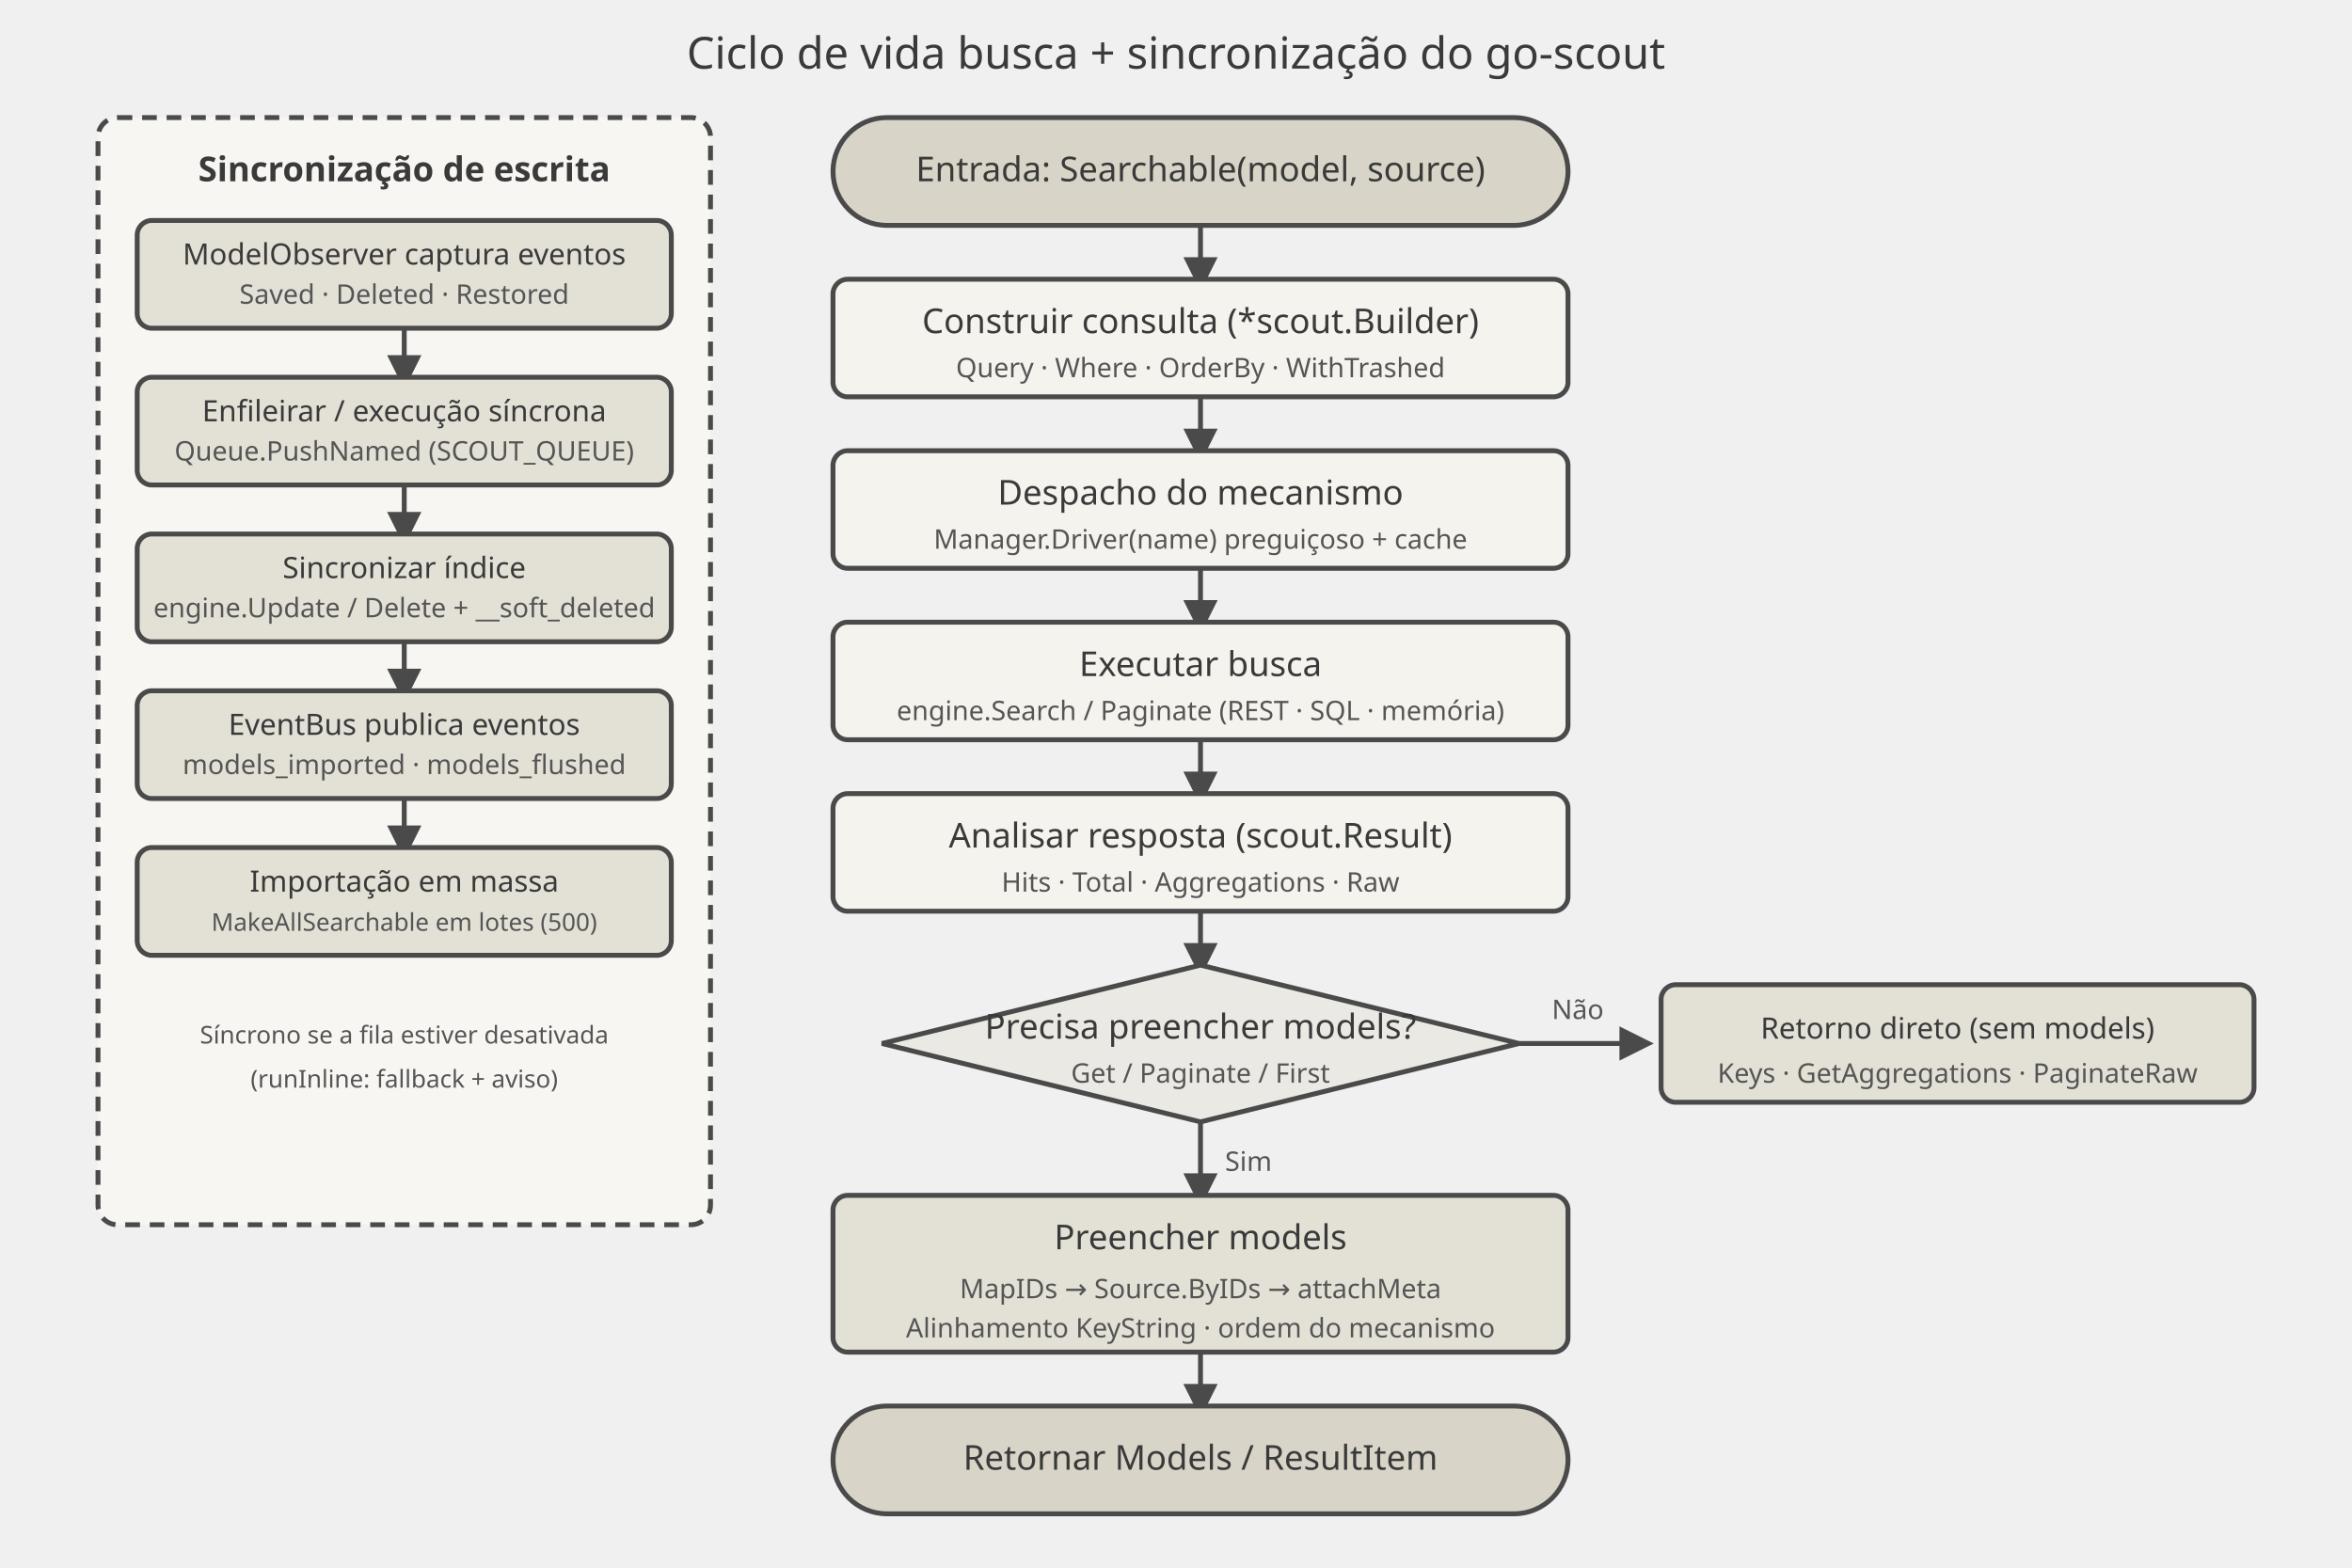
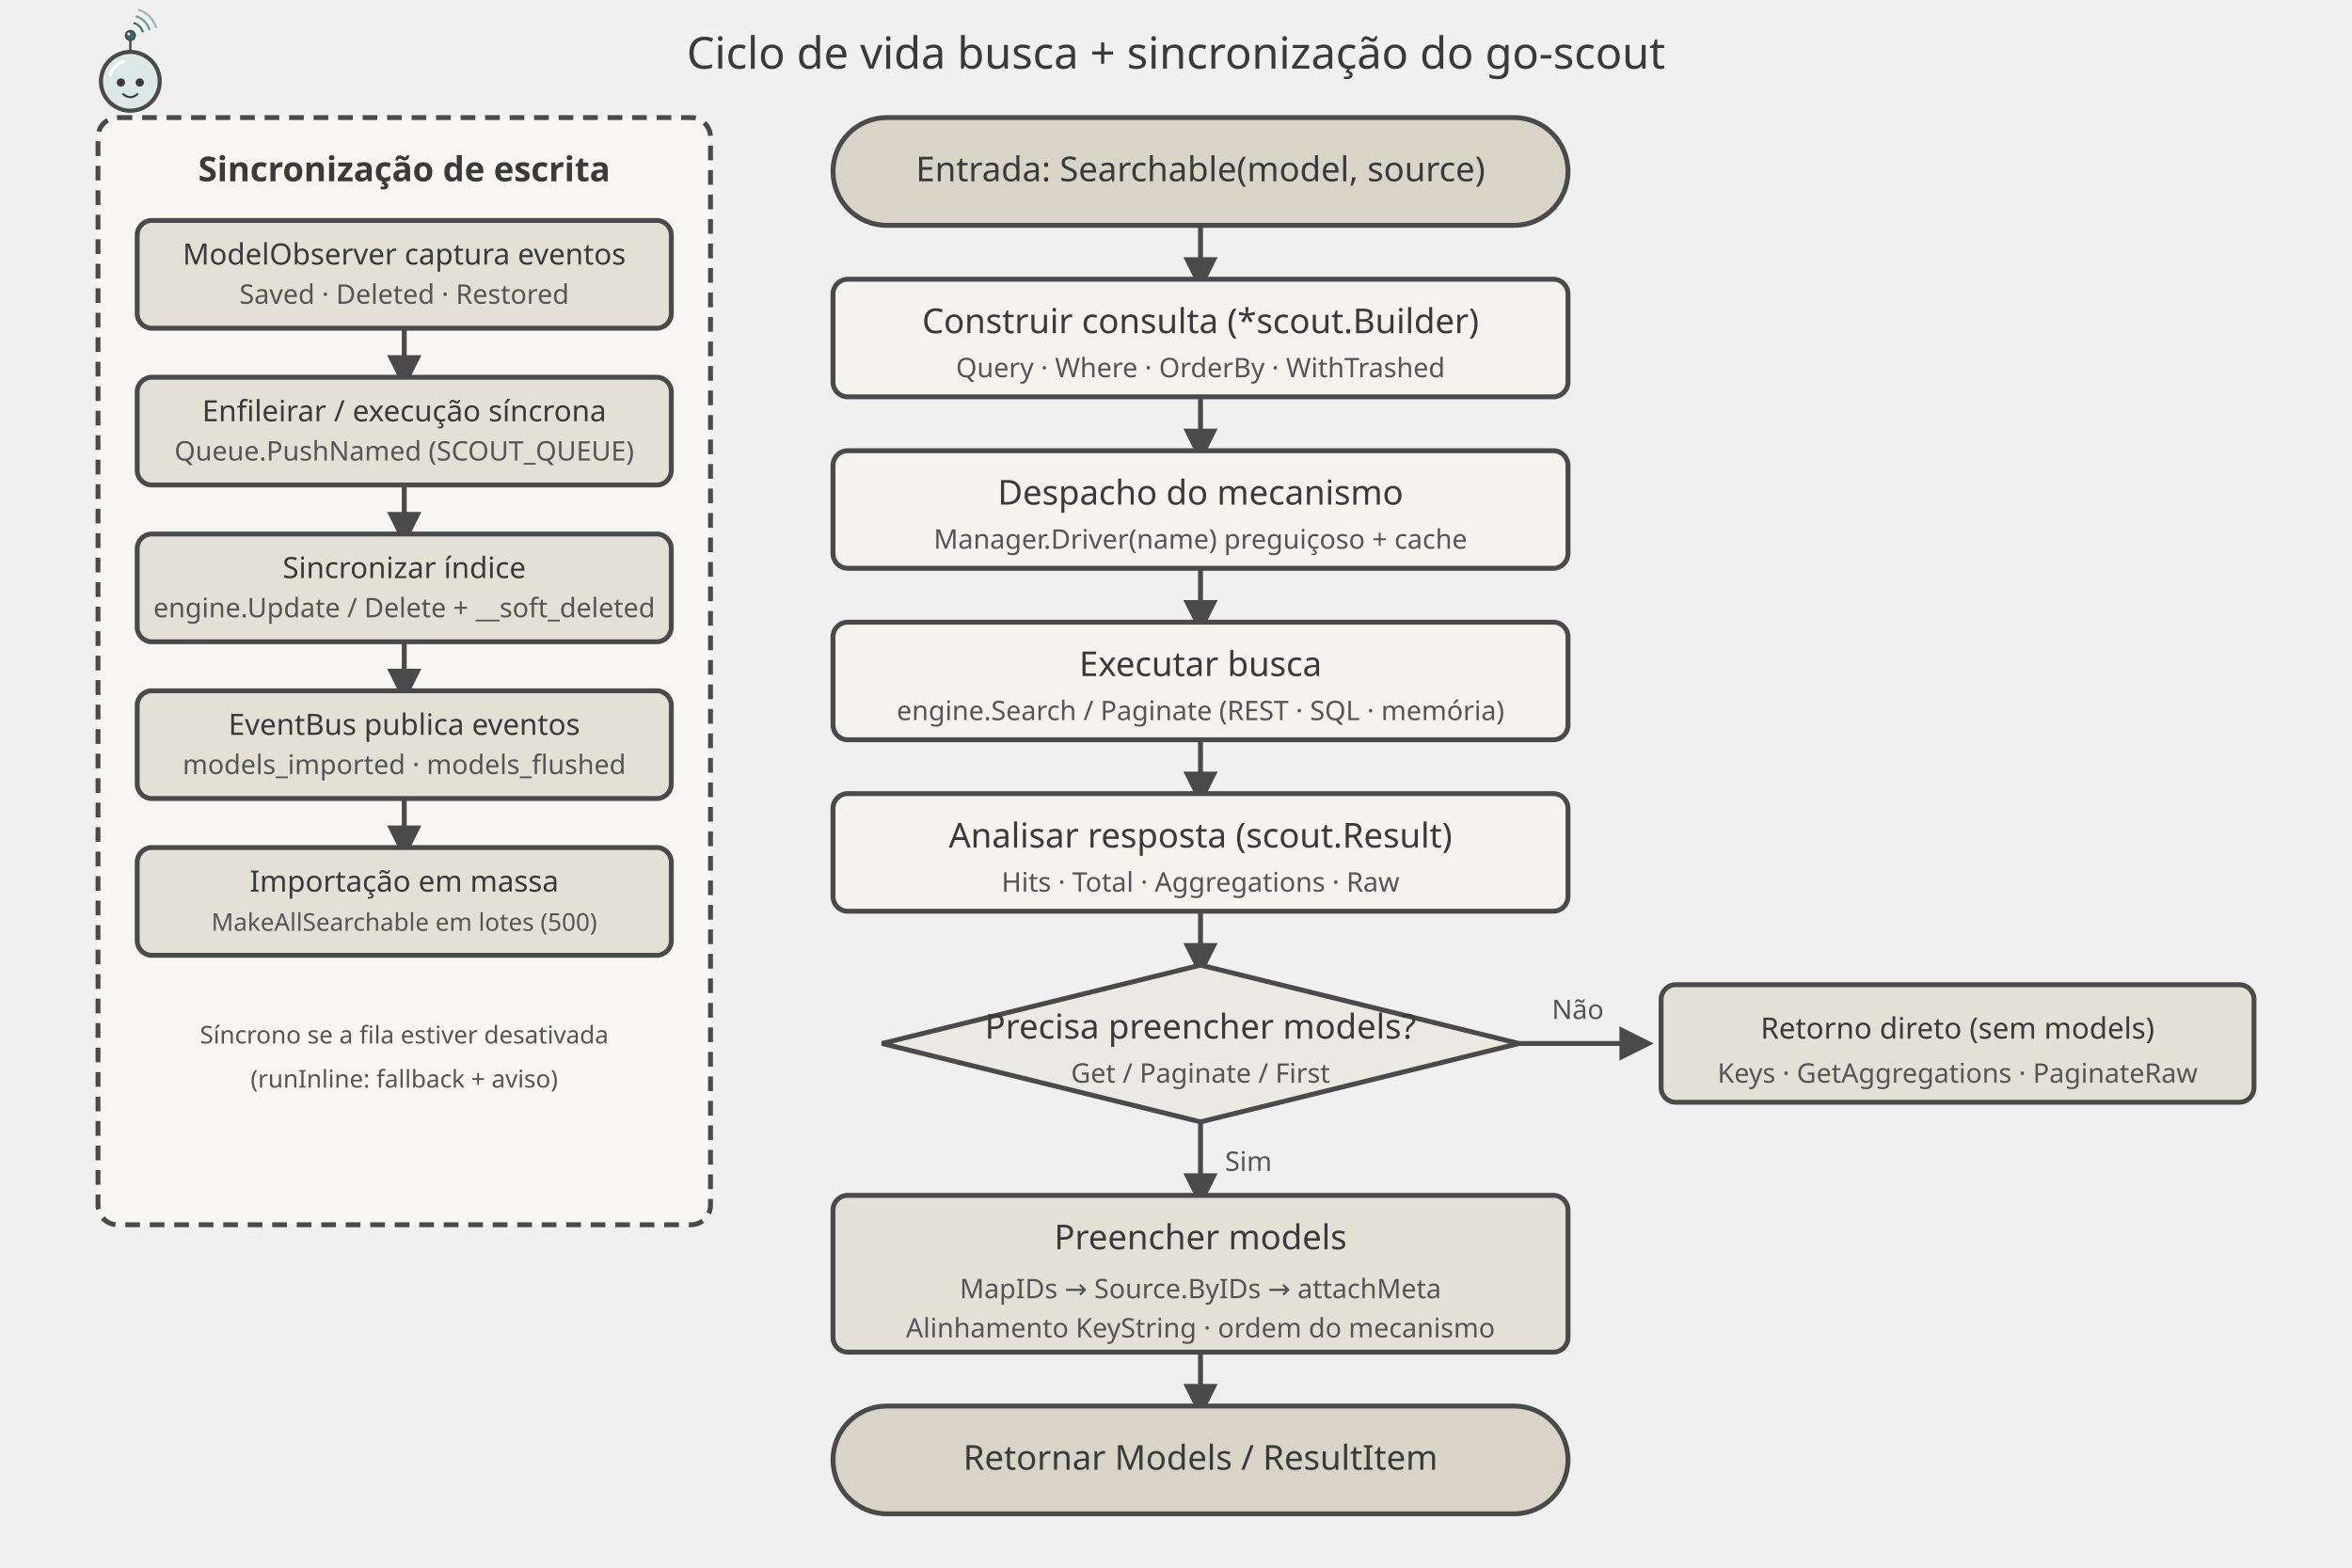
<svg xmlns="http://www.w3.org/2000/svg" viewBox="0 0 960 640" font-family="'PingFang SC','Microsoft YaHei',sans-serif">
  <defs>
    <marker id="arrow" viewBox="0 0 10 10" refX="5" refY="5" markerWidth="7" markerHeight="7" orient="auto-start-reverse">
      <path d="M 0 0 L 10 5 L 0 10 z" fill="#4a4a4a" />
    </marker>
  </defs>
  <text x="480" y="28" text-anchor="middle" font-size="18" fill="#3a3a3a">Ciclo de vida busca + sincronização do go-scout</text>
  <rect x="40" y="48" width="250" height="452" rx="8" fill="#f7f6f2" stroke="#4a4a4a" stroke-width="2" stroke-dasharray="6 4" />
  <text x="165" y="74" text-anchor="middle" font-size="14" font-weight="bold" fill="#3a3a3a">Sincronização de escrita</text>
  <rect x="56" y="90" width="218" height="44" rx="6" fill="#e3e0d6" stroke="#4a4a4a" stroke-width="2" />
  <text x="165" y="108" text-anchor="middle" font-size="12" fill="#3a3a3a">ModelObserver captura eventos</text>
  <text x="165" y="124" text-anchor="middle" font-size="11" fill="#555">Saved · Deleted · Restored</text>
  <line x1="165" y1="134" x2="165" y2="152" stroke="#4a4a4a" stroke-width="2" marker-end="url(#arrow)" />
  <rect x="56" y="154" width="218" height="44" rx="6" fill="#e3e0d6" stroke="#4a4a4a" stroke-width="2" />
  <text x="165" y="172" text-anchor="middle" font-size="12" fill="#3a3a3a">Enfileirar / execução síncrona</text>
  <text x="165" y="188" text-anchor="middle" font-size="11" fill="#555">Queue.PushNamed (SCOUT_QUEUE)</text>
  <line x1="165" y1="198" x2="165" y2="216" stroke="#4a4a4a" stroke-width="2" marker-end="url(#arrow)" />
  <rect x="56" y="218" width="218" height="44" rx="6" fill="#e3e0d6" stroke="#4a4a4a" stroke-width="2" />
  <text x="165" y="236" text-anchor="middle" font-size="12" fill="#3a3a3a">Sincronizar índice</text>
  <text x="165" y="252" text-anchor="middle" font-size="11" fill="#555">engine.Update / Delete + __soft_deleted</text>
  <line x1="165" y1="262" x2="165" y2="280" stroke="#4a4a4a" stroke-width="2" marker-end="url(#arrow)" />
  <rect x="56" y="282" width="218" height="44" rx="6" fill="#e3e0d6" stroke="#4a4a4a" stroke-width="2" />
  <text x="165" y="300" text-anchor="middle" font-size="12" fill="#3a3a3a">EventBus publica eventos</text>
  <text x="165" y="316" text-anchor="middle" font-size="11" fill="#555">models_imported · models_flushed</text>
  <line x1="165" y1="326" x2="165" y2="344" stroke="#4a4a4a" stroke-width="2" marker-end="url(#arrow)" />
  <rect x="56" y="346" width="218" height="44" rx="6" fill="#e3e0d6" stroke="#4a4a4a" stroke-width="2" />
  <text x="165" y="364" text-anchor="middle" font-size="12" fill="#3a3a3a">Importação em massa</text>
  <text x="165" y="380" text-anchor="middle" font-size="10" fill="#555">MakeAllSearchable em lotes (500)</text>
  <text x="165" y="426" text-anchor="middle" font-size="10" fill="#555">Síncrono se a fila estiver desativada</text>
  <text x="165" y="444" text-anchor="middle" font-size="10" fill="#555">(runInline: fallback + aviso)</text>
  <rect x="340" y="48" width="300" height="44" rx="22" fill="#d8d4c8" stroke="#4a4a4a" stroke-width="2" />
  <text x="490" y="74" text-anchor="middle" font-size="14" fill="#3a3a3a">Entrada: Searchable(model, source)</text>
  <line x1="490" y1="92" x2="490" y2="112" stroke="#4a4a4a" stroke-width="2" marker-end="url(#arrow)" />
  <rect x="340" y="114" width="300" height="48" rx="6" fill="#f4f3ee" stroke="#4a4a4a" stroke-width="2" />
  <text x="490" y="136" text-anchor="middle" font-size="14" fill="#3a3a3a">Construir consulta (*scout.Builder)</text>
  <text x="490" y="154" text-anchor="middle" font-size="11" fill="#555">Query · Where · OrderBy · WithTrashed</text>
  <line x1="490" y1="162" x2="490" y2="182" stroke="#4a4a4a" stroke-width="2" marker-end="url(#arrow)" />
  <rect x="340" y="184" width="300" height="48" rx="6" fill="#f4f3ee" stroke="#4a4a4a" stroke-width="2" />
  <text x="490" y="206" text-anchor="middle" font-size="14" fill="#3a3a3a">Despacho do mecanismo</text>
  <text x="490" y="224" text-anchor="middle" font-size="11" fill="#555">Manager.Driver(name) preguiçoso + cache</text>
  <line x1="490" y1="232" x2="490" y2="252" stroke="#4a4a4a" stroke-width="2" marker-end="url(#arrow)" />
  <rect x="340" y="254" width="300" height="48" rx="6" fill="#f4f3ee" stroke="#4a4a4a" stroke-width="2" />
  <text x="490" y="276" text-anchor="middle" font-size="14" fill="#3a3a3a">Executar busca</text>
  <text x="490" y="294" text-anchor="middle" font-size="11" fill="#555">engine.Search / Paginate (REST · SQL · memória)</text>
  <line x1="490" y1="302" x2="490" y2="322" stroke="#4a4a4a" stroke-width="2" marker-end="url(#arrow)" />
  <rect x="340" y="324" width="300" height="48" rx="6" fill="#f4f3ee" stroke="#4a4a4a" stroke-width="2" />
  <text x="490" y="346" text-anchor="middle" font-size="14" fill="#3a3a3a">Analisar resposta (scout.Result)</text>
  <text x="490" y="364" text-anchor="middle" font-size="11" fill="#555">Hits · Total · Aggregations · Raw</text>
  <line x1="490" y1="372" x2="490" y2="392" stroke="#4a4a4a" stroke-width="2" marker-end="url(#arrow)" />
  <polygon points="490,394 620,426 490,458 360,426" fill="#ebe9e3" stroke="#4a4a4a" stroke-width="2" />
  <text x="490" y="424" text-anchor="middle" font-size="14" fill="#3a3a3a">Precisa preencher models?</text>
  <text x="490" y="442" text-anchor="middle" font-size="11" fill="#555">Get / Paginate / First</text>
  <line x1="620" y1="426" x2="668" y2="426" stroke="#4a4a4a" stroke-width="2" marker-end="url(#arrow)" />
  <text x="644" y="416" text-anchor="middle" font-size="11" fill="#555">Não</text>
  <rect x="678" y="402" width="242" height="48" rx="6" fill="#e3e0d6" stroke="#4a4a4a" stroke-width="2" />
  <text x="799" y="424" text-anchor="middle" font-size="12" fill="#3a3a3a">Retorno direto (sem models)</text>
  <text x="799" y="442" text-anchor="middle" font-size="11" fill="#555">Keys · GetAggregations · PaginateRaw</text>
  <line x1="490" y1="458" x2="490" y2="486" stroke="#4a4a4a" stroke-width="2" marker-end="url(#arrow)" />
  <text x="500" y="478" font-size="11" fill="#555">Sim</text>
  <rect x="340" y="488" width="300" height="64" rx="6" fill="#e3e0d6" stroke="#4a4a4a" stroke-width="2" />
  <text x="490" y="510" text-anchor="middle" font-size="14" fill="#3a3a3a">Preencher models</text>
  <text x="490" y="530" text-anchor="middle" font-size="11" fill="#555">MapIDs → Source.ByIDs → attachMeta</text>
  <text x="490" y="546" text-anchor="middle" font-size="11" fill="#555">Alinhamento KeyString · ordem do mecanismo</text>
  <line x1="490" y1="552" x2="490" y2="572" stroke="#4a4a4a" stroke-width="2" marker-end="url(#arrow)" />
  <rect x="340" y="574" width="300" height="44" rx="22" fill="#d8d4c8" stroke="#4a4a4a" stroke-width="2" />
  <text x="490" y="600" text-anchor="middle" font-size="14" fill="#3a3a3a">Retornar Models / ResultItem</text>
+   <g transform="translate(22,2) scale(0.24)">
+     <g fill="none" stroke="#2f6f6a" stroke-width="3.5" stroke-linecap="round">
+       <path d="M 136.8 31.1 A 22 22 0 0 1 150.9 45.2" />
+       <path d="M 140.5 19.7 A 34 34 0 0 1 162.3 41.5" opacity=".7" />
+       <path d="M 144.2 8.3 A 46 46 0 0 1 173.7 37.8" opacity=".45" />
+     </g>
+     <line x1="130" y1="82" x2="130" y2="58" stroke="#4a4a4a" stroke-width="4" stroke-linecap="round" />
+     <circle cx="130" cy="52" r="8" fill="#2f6f6a" stroke="#4a4a4a" stroke-width="3" />
+     <circle cx="127.4" cy="49.4" r="2.4" fill="#ffffff" opacity=".9" />
+     <circle cx="130" cy="130" r="50" fill="#dbe8e5" stroke="#4a4a4a" stroke-width="7" />
+     <path d="M 96.2 117.7 A 36 36 0 0 1 117.7 96.2" fill="none" stroke="#ffffff" stroke-width="6" stroke-linecap="round" opacity=".9" />
+     <circle cx="114" cy="132" r="7" fill="#3a3a3a" />
+     <circle cx="146" cy="132" r="7" fill="#3a3a3a" />
+     <path d="M 118 152 Q 130 162 142 152" fill="none" stroke="#3a3a3a" stroke-width="3.5" stroke-linecap="round" />
+   </g>
</svg>
